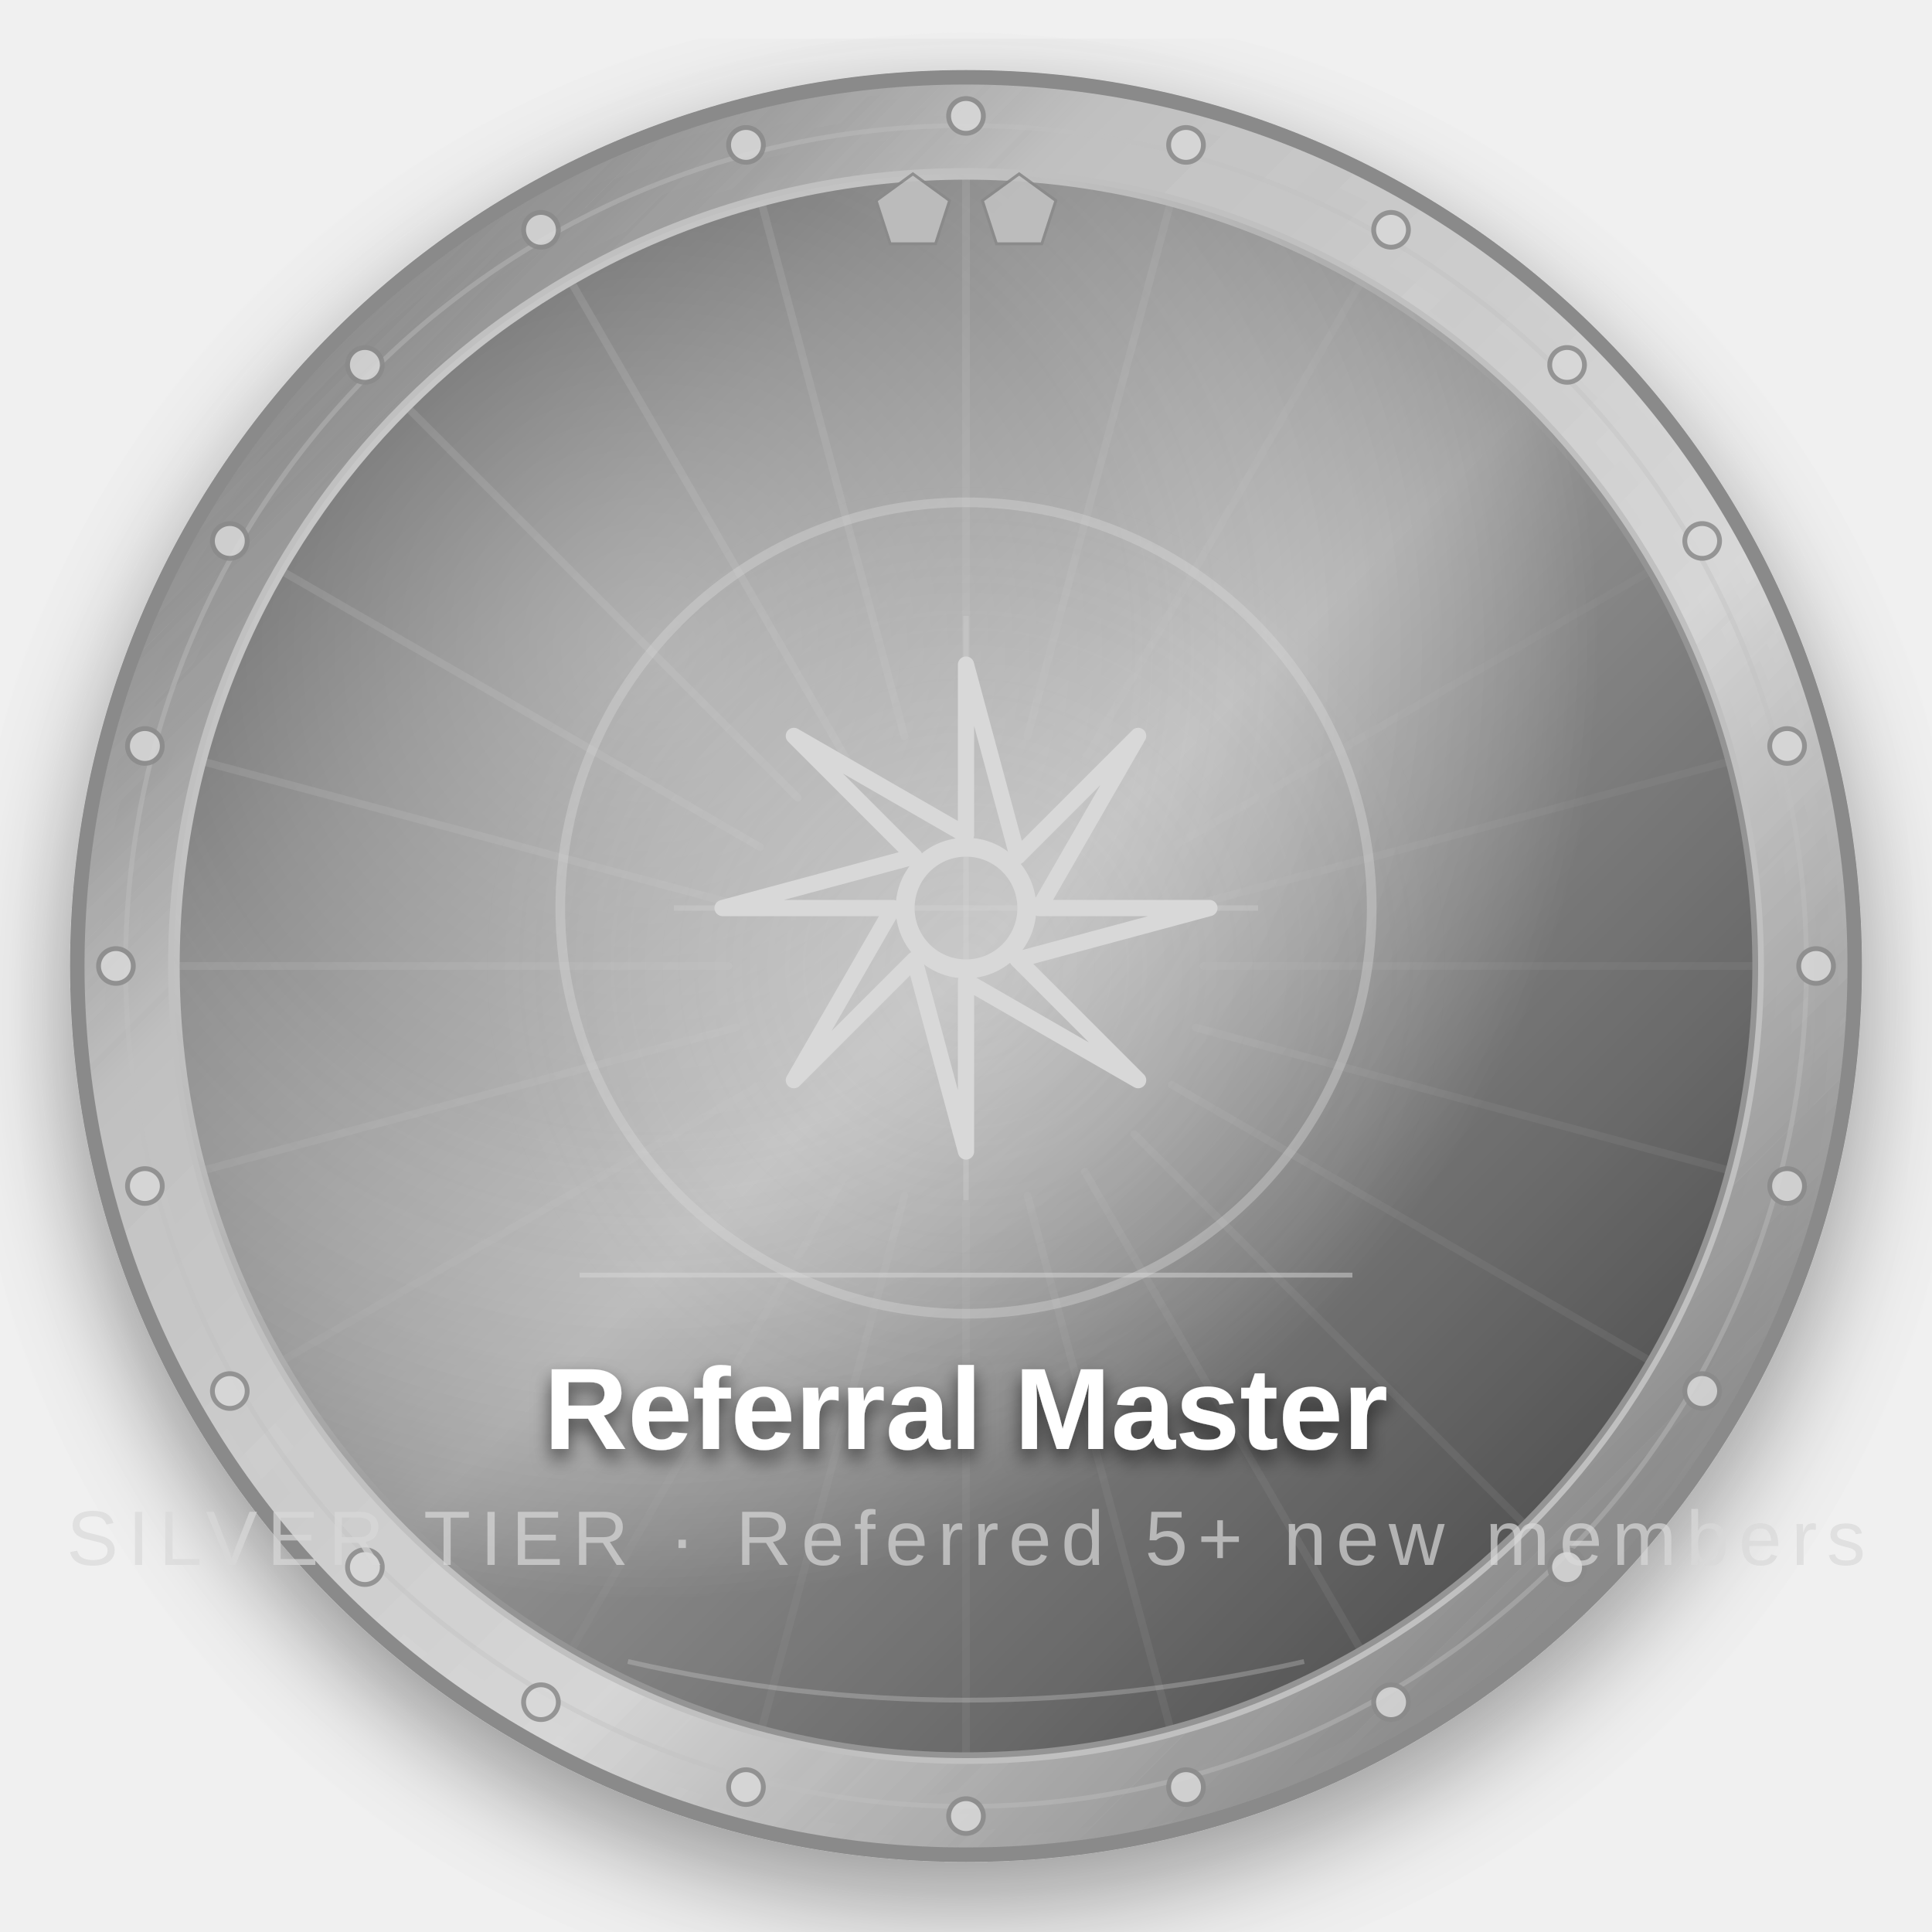
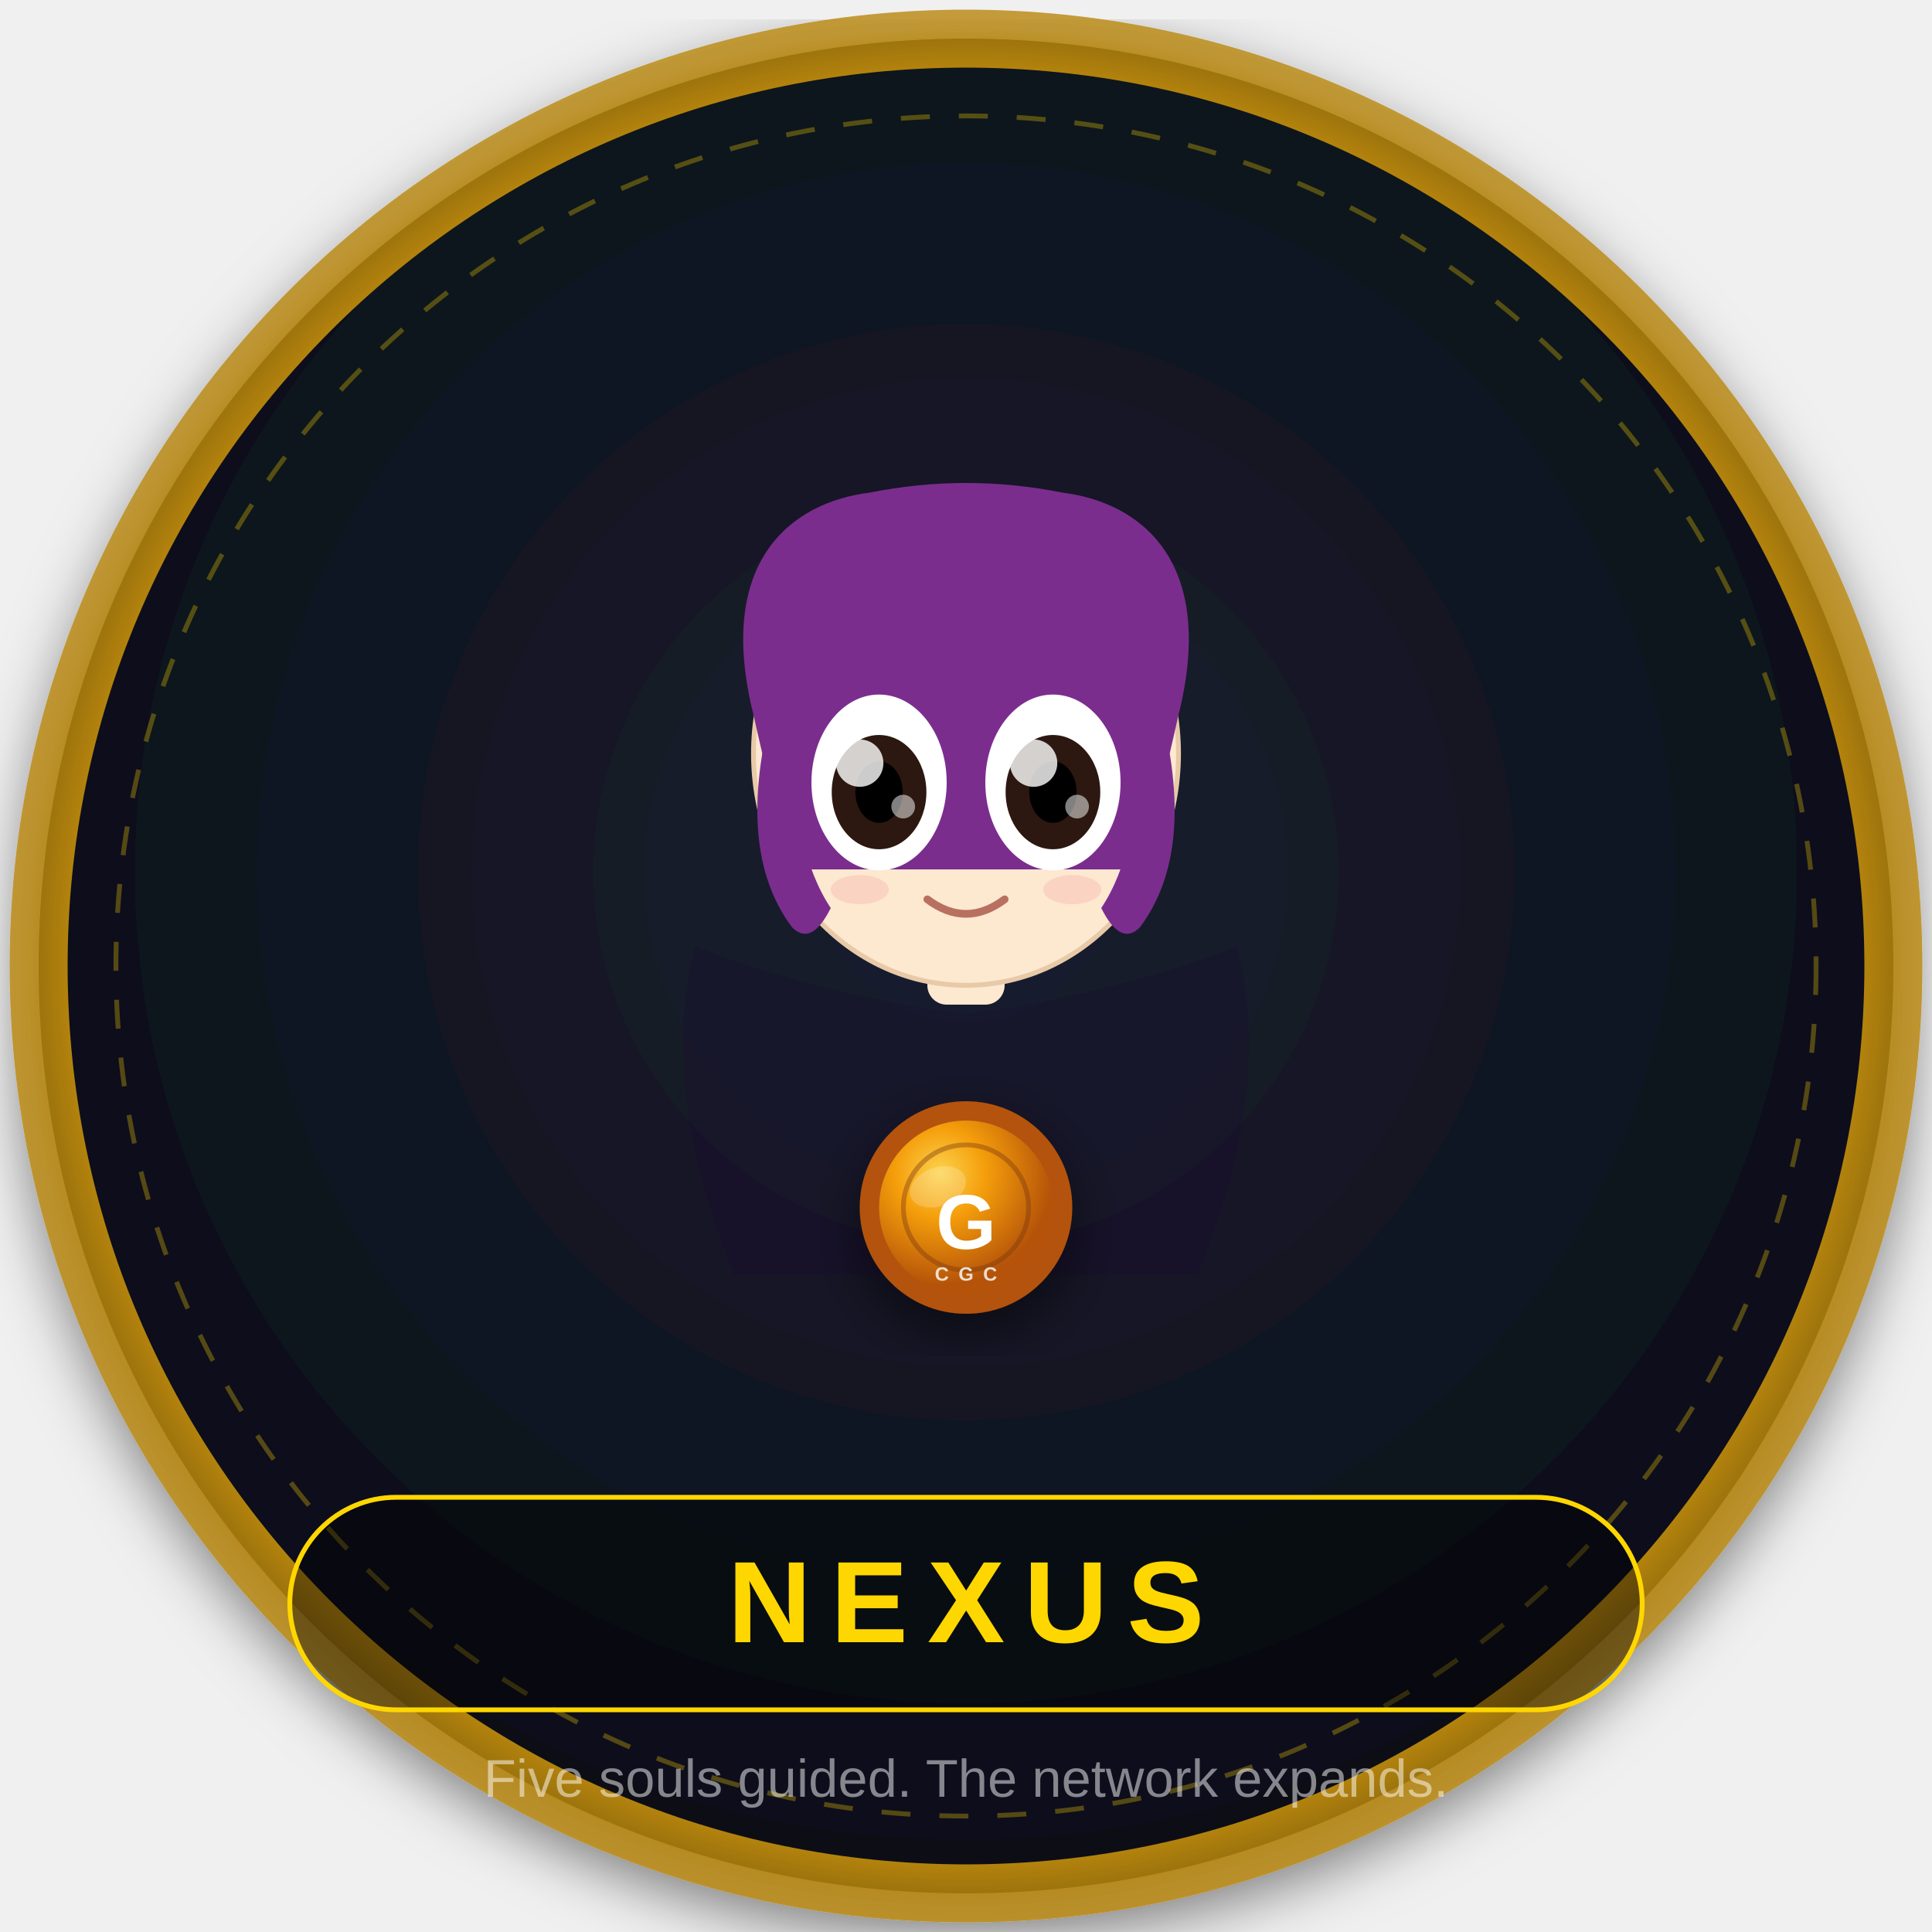
<svg xmlns="http://www.w3.org/2000/svg" viewBox="0 0 200 200" width="200" height="200">
  <defs>
-     <linearGradient id="b17" x1="0%" y1="0%" x2="100%" y2="100%">
-       <stop offset="0%" stop-color="#4A4A4A" />
-       <stop offset="25%" stop-color="#8A8A8A" />
-       <stop offset="50%" stop-color="#C0C0C0" />
-       <stop offset="75%" stop-color="#8A8A8A" />
-       <stop offset="100%" stop-color="#4A4A4A" />
-     </linearGradient>
-     <linearGradient id="r17" x1="0%" y1="0%" x2="100%" y2="100%">
-       <stop offset="0%" stop-color="#4A4A4A" stop-opacity="0.8" />
-       <stop offset="30%" stop-color="#C0C0C0" stop-opacity="1" />
-       <stop offset="60%" stop-color="#D8D8D8" stop-opacity="0.9" />
-       <stop offset="100%" stop-color="#4A4A4A" stop-opacity="0.8" />
-     </linearGradient>
-     <radialGradient id="s17" cx="30%" cy="30%" r="60%">
-       <stop offset="0%" stop-color="#fff" stop-opacity="0.28" />
-       <stop offset="50%" stop-color="#fff" stop-opacity="0.05" />
-       <stop offset="100%" stop-color="#000" stop-opacity="0.23" />
+     <radialGradient id="ring17" cx="50%" cy="50%" r="50%">
+       <stop offset="85%" stop-color="#FFD700" />
+       <stop offset="95%" stop-color="#B8860B" />
+       <stop offset="100%" stop-color="#B8860B" stop-opacity="0.8" />
    </radialGradient>
-     <radialGradient id="c17" cx="50%" cy="50%" r="50%">
-       <stop offset="0%" stop-color="#E8E8E8" stop-opacity="0.12" />
-       <stop offset="100%" stop-color="#E8E8E8" stop-opacity="0" />
+     <radialGradient id="bg17" cx="50%" cy="45%" r="55%">
+       <stop offset="0%" stop-color="#1A2030" />
+       <stop offset="100%" stop-color="#0A0E18" />
    </radialGradient>
-     <filter id="sh17" x="-30%" y="-30%" width="160%" height="160%">
-       <feDropShadow dx="0" dy="4" stdDeviation="5" flood-color="#000" flood-opacity="0.4" />
+     <filter id="sh" x="-20%" y="-20%" width="140%" height="140%">
+       <feDropShadow dx="0" dy="2" stdDeviation="3" flood-color="#000" flood-opacity="0.5" />
+     </filter>
+     <filter id="glow">
+       <feGaussianBlur stdDeviation="3" result="blur" />
+       <feMerge>
+         <feMergeNode in="blur" />
+         <feMergeNode in="SourceGraphic" />
+       </feMerge>
    </filter>
  </defs>
-   <circle cx="100" cy="100" r="96" fill="none" stroke="#E8E8E8" stroke-width="1.2" opacity="0.2" filter="url(#sh17)" />
-   <circle cx="100" cy="100" r="92" fill="url(#r17)" stroke="#8A8A8A" stroke-width="1.5" filter="url(#sh17)" />
-   <circle cx="100" cy="100" r="87" fill="none" stroke="#C0C0C0" stroke-width="0.5" opacity="0.4" />
-   <circle cx="100" cy="100" r="82" fill="url(#b17)" stroke="#C0C0C0" stroke-width="1.2" />
-   <line x1="124.6" y1="100" x2="182" y2="100" stroke="#C0C0C0" stroke-width="0.8" opacity="0.18" stroke-linecap="round" />
-   <line x1="123.762" y1="106.367" x2="179.206" y2="121.223" stroke="#C0C0C0" stroke-width="0.8" opacity="0.18" stroke-linecap="round" />
-   <line x1="121.304" y1="112.3" x2="171.014" y2="141" stroke="#C0C0C0" stroke-width="0.8" opacity="0.18" stroke-linecap="round" />
-   <line x1="117.395" y1="117.395" x2="157.983" y2="157.983" stroke="#C0C0C0" stroke-width="0.8" opacity="0.18" stroke-linecap="round" />
-   <line x1="112.3" y1="121.304" x2="141" y2="171.014" stroke="#C0C0C0" stroke-width="0.8" opacity="0.18" stroke-linecap="round" />
-   <line x1="106.367" y1="123.762" x2="121.223" y2="179.206" stroke="#C0C0C0" stroke-width="0.8" opacity="0.18" stroke-linecap="round" />
-   <line x1="100" y1="124.6" x2="100" y2="182" stroke="#C0C0C0" stroke-width="0.8" opacity="0.18" stroke-linecap="round" />
-   <line x1="93.633" y1="123.762" x2="78.777" y2="179.206" stroke="#C0C0C0" stroke-width="0.8" opacity="0.18" stroke-linecap="round" />
-   <line x1="87.7" y1="121.304" x2="59" y2="171.014" stroke="#C0C0C0" stroke-width="0.8" opacity="0.18" stroke-linecap="round" />
-   <line x1="82.605" y1="117.395" x2="42.017" y2="157.983" stroke="#C0C0C0" stroke-width="0.8" opacity="0.18" stroke-linecap="round" />
-   <line x1="78.696" y1="112.3" x2="28.986" y2="141" stroke="#C0C0C0" stroke-width="0.8" opacity="0.18" stroke-linecap="round" />
-   <line x1="76.238" y1="106.367" x2="20.794" y2="121.223" stroke="#C0C0C0" stroke-width="0.8" opacity="0.18" stroke-linecap="round" />
-   <line x1="75.4" y1="100" x2="18" y2="100" stroke="#C0C0C0" stroke-width="0.8" opacity="0.18" stroke-linecap="round" />
-   <line x1="76.238" y1="93.633" x2="20.794" y2="78.777" stroke="#C0C0C0" stroke-width="0.8" opacity="0.18" stroke-linecap="round" />
-   <line x1="78.696" y1="87.7" x2="28.986" y2="59" stroke="#C0C0C0" stroke-width="0.8" opacity="0.18" stroke-linecap="round" />
-   <line x1="82.605" y1="82.605" x2="42.017" y2="42.017" stroke="#C0C0C0" stroke-width="0.8" opacity="0.18" stroke-linecap="round" />
-   <line x1="87.7" y1="78.696" x2="59" y2="28.986" stroke="#C0C0C0" stroke-width="0.8" opacity="0.18" stroke-linecap="round" />
-   <line x1="93.633" y1="76.238" x2="78.777" y2="20.794" stroke="#C0C0C0" stroke-width="0.8" opacity="0.18" stroke-linecap="round" />
-   <line x1="100" y1="75.4" x2="100" y2="18" stroke="#C0C0C0" stroke-width="0.8" opacity="0.18" stroke-linecap="round" />
-   <line x1="106.367" y1="76.238" x2="121.223" y2="20.794" stroke="#C0C0C0" stroke-width="0.8" opacity="0.18" stroke-linecap="round" />
-   <line x1="112.3" y1="78.696" x2="141" y2="28.986" stroke="#C0C0C0" stroke-width="0.8" opacity="0.18" stroke-linecap="round" />
-   <line x1="117.395" y1="82.605" x2="157.983" y2="42.017" stroke="#C0C0C0" stroke-width="0.8" opacity="0.18" stroke-linecap="round" />
-   <line x1="121.304" y1="87.7" x2="171.014" y2="59" stroke="#C0C0C0" stroke-width="0.8" opacity="0.18" stroke-linecap="round" />
-   <line x1="123.762" y1="93.633" x2="179.206" y2="78.777" stroke="#C0C0C0" stroke-width="0.8" opacity="0.18" stroke-linecap="round" />
-   <circle cx="100" cy="100" r="50" fill="url(#c17)" />
-   <circle cx="100" cy="100" r="82" fill="url(#s17)" />
-   <circle cx="100" cy="12" r="1.8" fill="#D8D8D8" stroke="#8A8A8A" stroke-width="0.5" opacity="0.85" />
-   <circle cx="122.776" cy="14.999" r="1.8" fill="#D8D8D8" stroke="#8A8A8A" stroke-width="0.5" opacity="0.85" />
-   <circle cx="144" cy="23.79" r="1.8" fill="#D8D8D8" stroke="#8A8A8A" stroke-width="0.5" opacity="0.85" />
-   <circle cx="162.225" cy="37.775" r="1.8" fill="#D8D8D8" stroke="#8A8A8A" stroke-width="0.5" opacity="0.85" />
-   <circle cx="176.21" cy="56" r="1.8" fill="#D8D8D8" stroke="#8A8A8A" stroke-width="0.5" opacity="0.85" />
-   <circle cx="185.001" cy="77.224" r="1.8" fill="#D8D8D8" stroke="#8A8A8A" stroke-width="0.5" opacity="0.85" />
-   <circle cx="188" cy="100" r="1.8" fill="#D8D8D8" stroke="#8A8A8A" stroke-width="0.5" opacity="0.85" />
-   <circle cx="185.001" cy="122.776" r="1.8" fill="#D8D8D8" stroke="#8A8A8A" stroke-width="0.5" opacity="0.85" />
-   <circle cx="176.21" cy="144" r="1.8" fill="#D8D8D8" stroke="#8A8A8A" stroke-width="0.5" opacity="0.85" />
-   <circle cx="162.225" cy="162.225" r="1.8" fill="#D8D8D8" stroke="#8A8A8A" stroke-width="0.5" opacity="0.85" />
-   <circle cx="144" cy="176.21" r="1.8" fill="#D8D8D8" stroke="#8A8A8A" stroke-width="0.5" opacity="0.85" />
-   <circle cx="122.776" cy="185.001" r="1.8" fill="#D8D8D8" stroke="#8A8A8A" stroke-width="0.5" opacity="0.85" />
-   <circle cx="100" cy="188" r="1.8" fill="#D8D8D8" stroke="#8A8A8A" stroke-width="0.5" opacity="0.85" />
-   <circle cx="77.224" cy="185.001" r="1.8" fill="#D8D8D8" stroke="#8A8A8A" stroke-width="0.5" opacity="0.85" />
-   <circle cx="56" cy="176.21" r="1.8" fill="#D8D8D8" stroke="#8A8A8A" stroke-width="0.5" opacity="0.85" />
-   <circle cx="37.775" cy="162.225" r="1.8" fill="#D8D8D8" stroke="#8A8A8A" stroke-width="0.5" opacity="0.85" />
-   <circle cx="23.79" cy="144" r="1.8" fill="#D8D8D8" stroke="#8A8A8A" stroke-width="0.5" opacity="0.85" />
-   <circle cx="14.999" cy="122.776" r="1.8" fill="#D8D8D8" stroke="#8A8A8A" stroke-width="0.5" opacity="0.85" />
-   <circle cx="12" cy="100" r="1.8" fill="#D8D8D8" stroke="#8A8A8A" stroke-width="0.5" opacity="0.85" />
-   <circle cx="14.999" cy="77.224" r="1.8" fill="#D8D8D8" stroke="#8A8A8A" stroke-width="0.5" opacity="0.85" />
-   <circle cx="23.79" cy="56" r="1.8" fill="#D8D8D8" stroke="#8A8A8A" stroke-width="0.5" opacity="0.85" />
-   <circle cx="37.775" cy="37.775" r="1.8" fill="#D8D8D8" stroke="#8A8A8A" stroke-width="0.5" opacity="0.85" />
-   <circle cx="56" cy="23.79" r="1.8" fill="#D8D8D8" stroke="#8A8A8A" stroke-width="0.5" opacity="0.85" />
-   <circle cx="77.224" cy="14.999" r="1.8" fill="#D8D8D8" stroke="#8A8A8A" stroke-width="0.5" opacity="0.85" />
-   <polygon points="94.5,18 98.304,20.764 96.851,25.236 92.149,25.236 90.696,20.764" fill="#C0C0C0" stroke="#8A8A8A" stroke-width="0.3" opacity="0.9" />
-   <polygon points="105.5,18 109.304,20.764 107.851,25.236 103.149,25.236 101.696,20.764" fill="#C0C0C0" stroke="#8A8A8A" stroke-width="0.3" opacity="0.9" />
-   <circle cx="100" cy="94" r="42" fill="none" stroke="#D8D8D8" stroke-width="1" opacity="0.4" />
-   <g>
-     <g transform="translate(100,94)">
-       <polygon points="7.56,0 25.2,0 5.346,5.346 17.819,17.819 4.629164900776995e-16,7.56 1.543054966925665e-15,25.2 -5.346,5.346 -17.819,17.819 -7.56,9.25832980155399e-16 -25.2,3.08610993385133e-15 -5.346,-5.346 -17.819,-17.819 -1.3887494702330984e-15,-7.56 -4.6291649007769944e-15,-25.2 5.346,-5.346 17.819,-17.819" fill="none" stroke="#D8D8D8" stroke-width="1.68" stroke-linejoin="round" />
-       <circle cx="0" cy="0" r="6.3" fill="none" stroke="#D8D8D8" stroke-width="1.96" />
-       <line x1="-30.24" y1="0" x2="30.24" y2="0" stroke="#D8D8D8" stroke-width="0.56" opacity="0.3" />
-       <line x1="0" y1="-30.24" x2="0" y2="30.24" stroke="#D8D8D8" stroke-width="0.56" opacity="0.3" />
-     </g>
+   <circle cx="100" cy="100" r="96" fill="url(#bg17)" stroke="url(#ring17)" stroke-width="6" filter="url(#sh)" />
+   <circle cx="100" cy="100" r="88" fill="none" stroke="#FFD700" stroke-width="0.5" opacity="0.3" stroke-dasharray="3 3" />
+   <circle cx="88" cy="55" r="3" fill="none" stroke="#FFD700" stroke-width="0.3" opacity="0.1" />
+   <circle cx="112" cy="55" r="3" fill="none" stroke="#FFD700" stroke-width="0.3" opacity="0.1" />
+   <circle cx="100" cy="65" r="3" fill="none" stroke="#FFD700" stroke-width="0.3" opacity="0.1" />
+   <line x1="91" y1="57" x2="97" y2="63" stroke="#FFD700" stroke-width="0.3" opacity="0.08" />
+   <line x1="109" y1="57" x2="103" y2="63" stroke="#FFD700" stroke-width="0.3" opacity="0.08" />
+   <path d="M72,98 Q68,112 76,132 L124,132 Q132,112 128,98 Q115,103 100,105 Q85,103 72,98Z" fill="#1A0A2E" opacity="0.3" />
+   <rect x="96" y="96" width="8" height="8" rx="2" fill="#FDE8D0" />
+   <ellipse cx="100" cy="78" rx="22" ry="24" fill="#FDE8D0" stroke="#E8C9A8" stroke-width="0.5" />
+   <path d="M78,74 C74,58 82,52 90,51 Q100,49 110,51 C118,52 126,58 122,74 Q120,83 118,90 L82,90 Q80,83 78,74Z" fill="#7B2D8E" />
+   <path d="M80,73 Q76,88 82,96 Q84,98 86,94 Q82,88 82,76Z" fill="#7B2D8E" />
+   <path d="M120,73 Q124,88 118,96 Q116,98 114,94 Q118,88 118,76Z" fill="#7B2D8E" />
+   <ellipse cx="91" cy="81" rx="7" ry="9.1" fill="#fff" />
+   <ellipse cx="109" cy="81" rx="7" ry="9.1" fill="#fff" />
+   <ellipse cx="91" cy="82" rx="4.9" ry="5.915" fill="#2C1810" />
+   <ellipse cx="109" cy="82" rx="4.9" ry="5.915" fill="#2C1810" />
+   <ellipse cx="91" cy="82" rx="2.45" ry="3.185" fill="#000" />
+   <ellipse cx="109" cy="82" rx="2.45" ry="3.185" fill="#000" />
+   <circle cx="89" cy="79" r="2.45" fill="#fff" opacity="0.8" />
+   <circle cx="107" cy="79" r="2.45" fill="#fff" opacity="0.8" />
+   <circle cx="93.5" cy="83.5" r="1.225" fill="#fff" opacity="0.5" />
+   <circle cx="111.5" cy="83.5" r="1.225" fill="#fff" opacity="0.5" />
+   <path d="M84,68.9 Q91,66.9 98,68.9" fill="none" stroke="#7B2D8E" stroke-width="1.2" stroke-linecap="round" />
+   <path d="M102,68.9 Q109,66.9 116,68.9" fill="none" stroke="#7B2D8E" stroke-width="1.2" stroke-linecap="round" />
+   <path d="M96,93.1 Q100,96.1 104,93.1" fill="none" stroke="#B87060" stroke-width="0.8" stroke-linecap="round" />
+   <ellipse cx="89" cy="92.1" rx="3" ry="1.5" fill="#F0A0A0" opacity="0.3" />
+   <ellipse cx="111" cy="92.1" rx="3" ry="1.5" fill="#F0A0A0" opacity="0.3" />
+   <g transform="translate(100,125)">
+     <defs>
+       <radialGradient id="cg100_125" cx="35%" cy="30%" r="65%">
+         <stop offset="0%" stop-color="#fcd34d" />
+         <stop offset="40%" stop-color="#f59e0b" />
+         <stop offset="100%" stop-color="#b45309" />
+       </radialGradient>
+     </defs>
+     <circle cx="0" cy="0" r="11" fill="#b45309" filter="url(#sh)" />
+     <circle cx="0" cy="0" r="9" fill="url(#cg100_125)" />
+     <circle cx="0" cy="0" r="6.48" fill="none" stroke="rgba(120,53,15,0.4)" stroke-width="0.5" />
+     <text x="0" y="2" text-anchor="middle" dominant-baseline="middle" font-family="Arial,sans-serif" font-weight="bold" font-size="8" fill="#fff">G</text>
+     <text x="0" y="7" text-anchor="middle" dominant-baseline="middle" font-family="Arial,sans-serif" font-weight="bold" font-size="2" fill="rgba(255,255,255,0.8)" letter-spacing="1">CGC</text>
+     <ellipse cx="-2" cy="-3" rx="3" ry="2" transform="rotate(-20)" fill="rgba(255,255,255,0.2)" />
  </g>
-   <line x1="60" y1="132" x2="140" y2="132" stroke="#D8D8D8" stroke-width="0.5" opacity="0.5" />
-   <text x="100" y="150" text-anchor="middle" font-size="12" font-weight="bold" fill="#fff" font-family="Arial,sans-serif" filter="drop-shadow(0 1px 1px rgba(0,0,0,0.6))">Referral Master</text>
-   <text x="100" y="162" text-anchor="middle" font-size="8" fill="#D8D8D8" opacity="0.7" font-family="Arial,sans-serif" letter-spacing="1">SILVER TIER · Referred 5+ new members</text>
-   <path d="M65 172 Q100 180 135 172" fill="none" stroke="#D8D8D8" stroke-width="0.5" opacity="0.3" />
+   <rect x="30" y="155" width="140" height="22" rx="11" fill="rgba(0,0,0,0.4)" stroke="#FFD700" stroke-width="0.5" />
+   <text x="100" y="170" text-anchor="middle" font-size="12" font-weight="bold" fill="#FFD700" font-family="Arial,sans-serif" letter-spacing="2">NEXUS</text>
+   <text x="100" y="186" text-anchor="middle" font-size="5.5" fill="rgba(255,255,255,0.5)" font-family="Arial,sans-serif">Five souls guided. The network expands.</text>
</svg>
